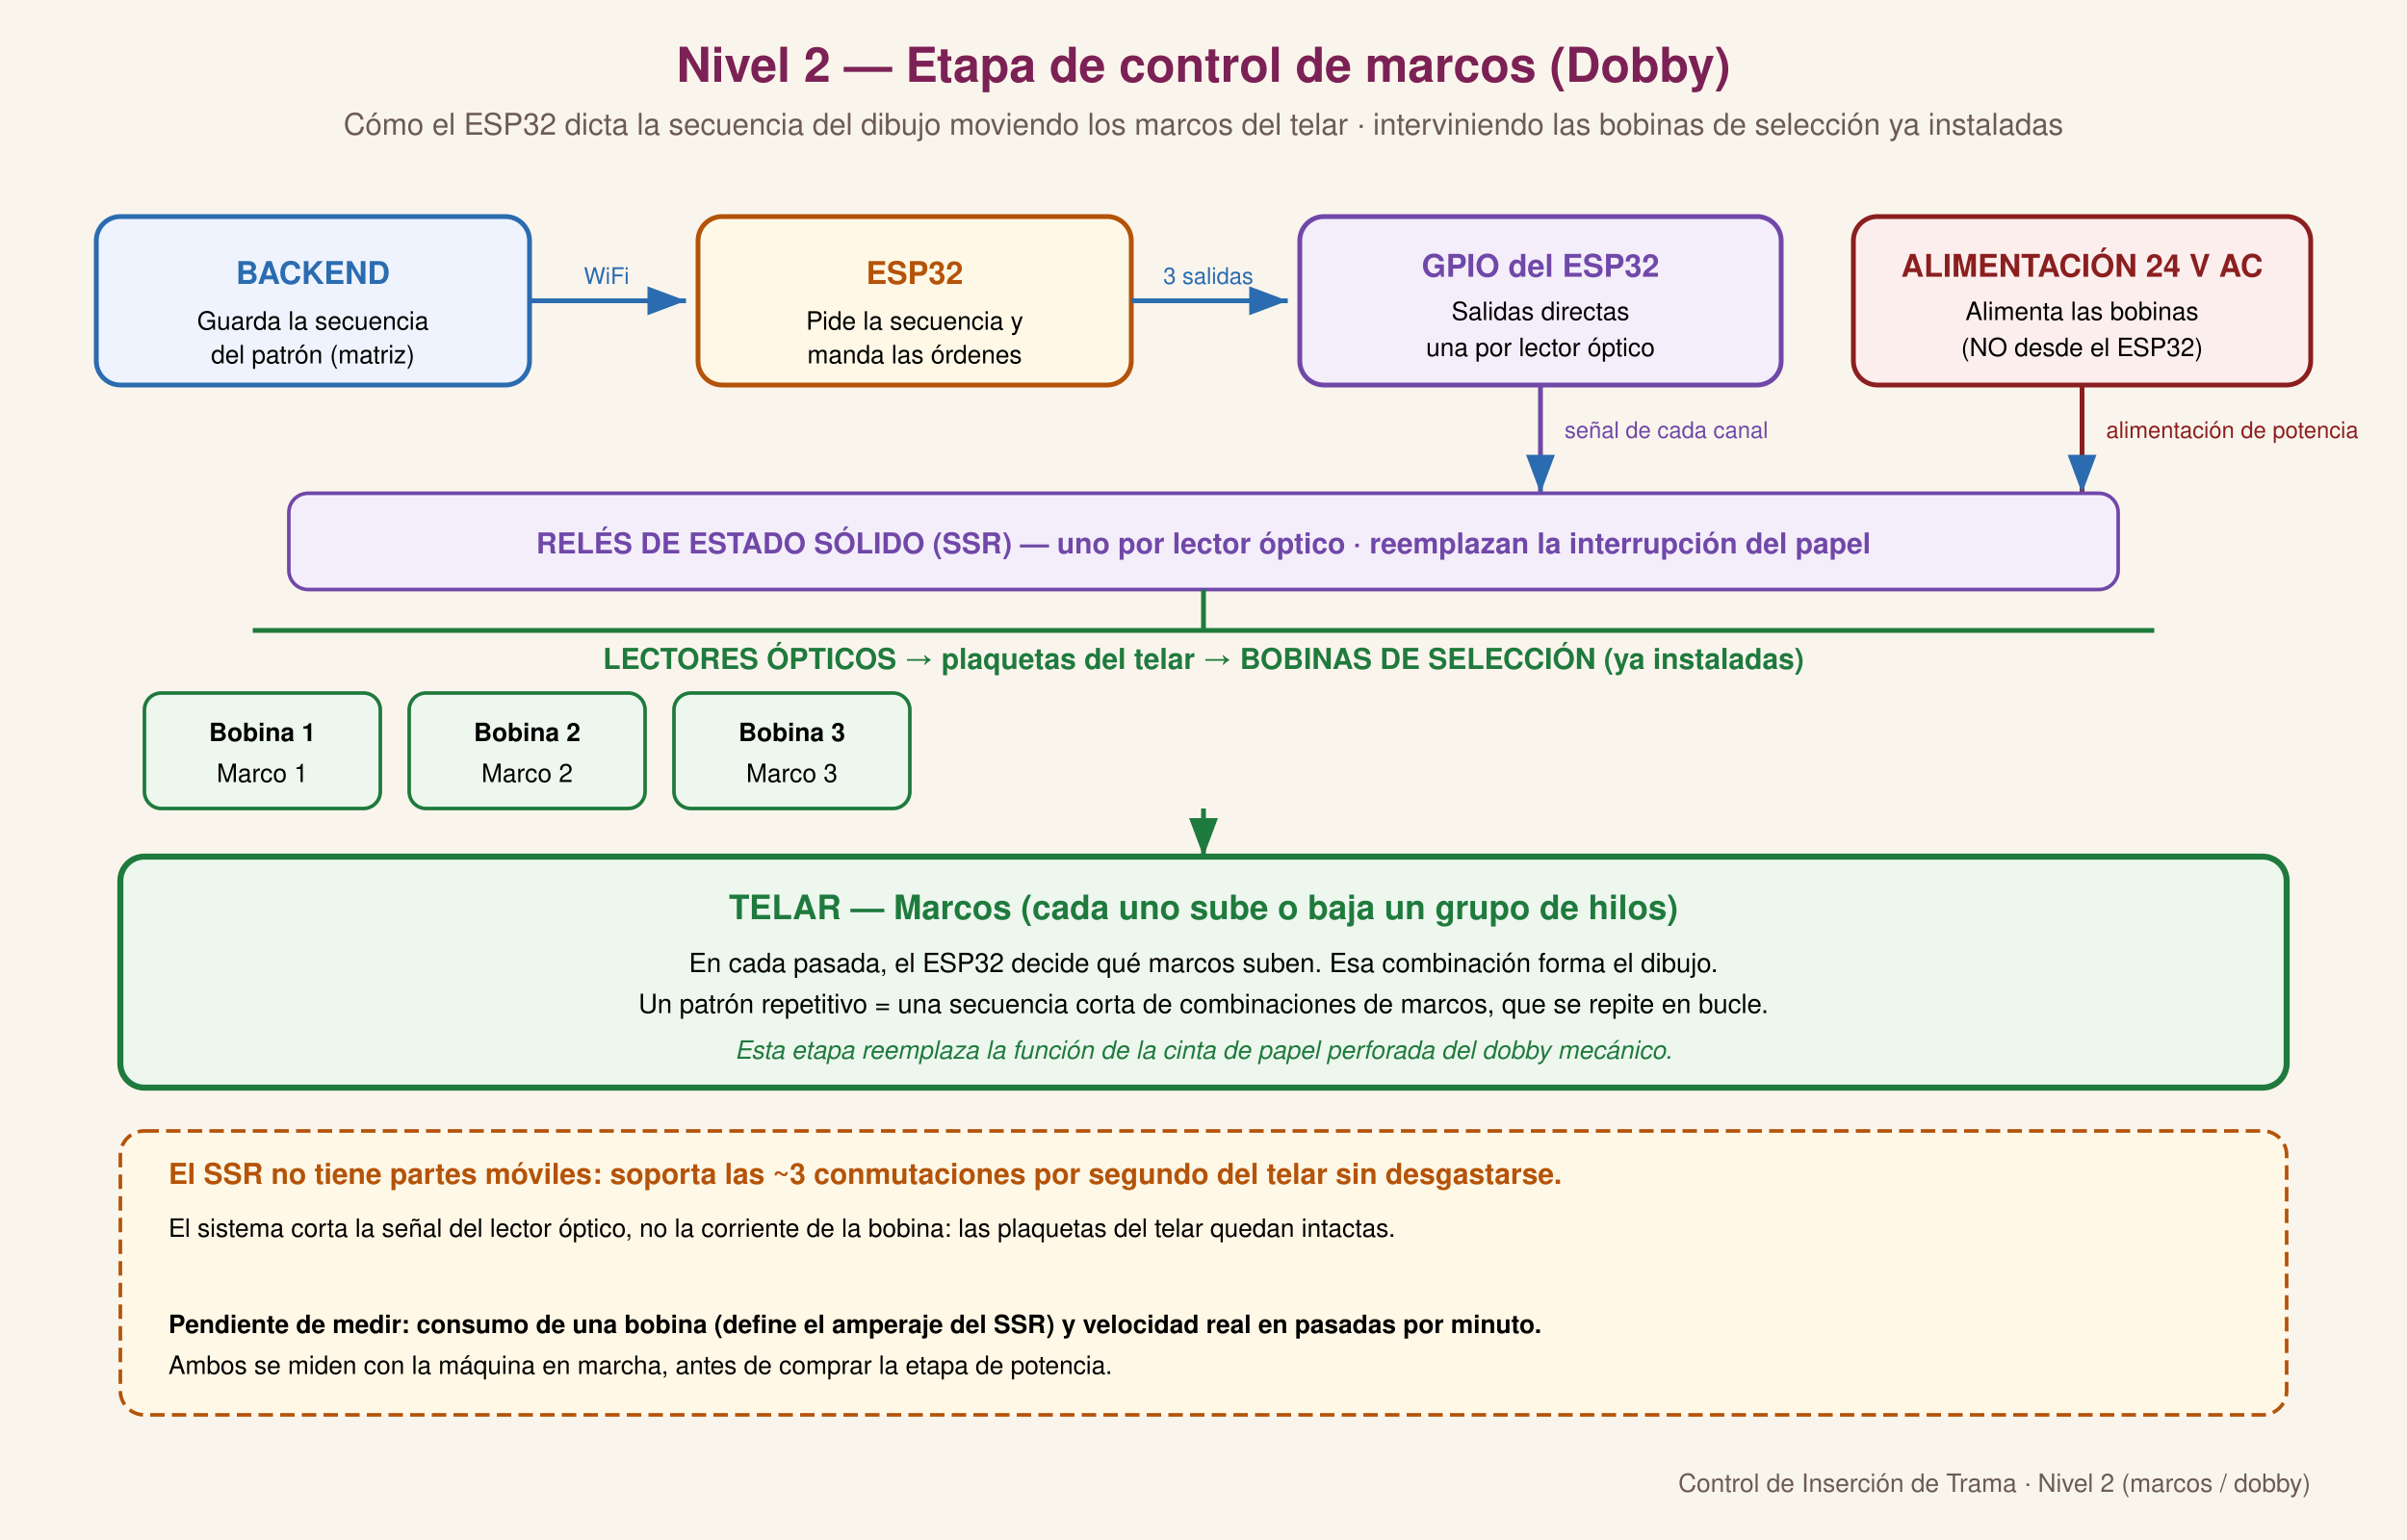
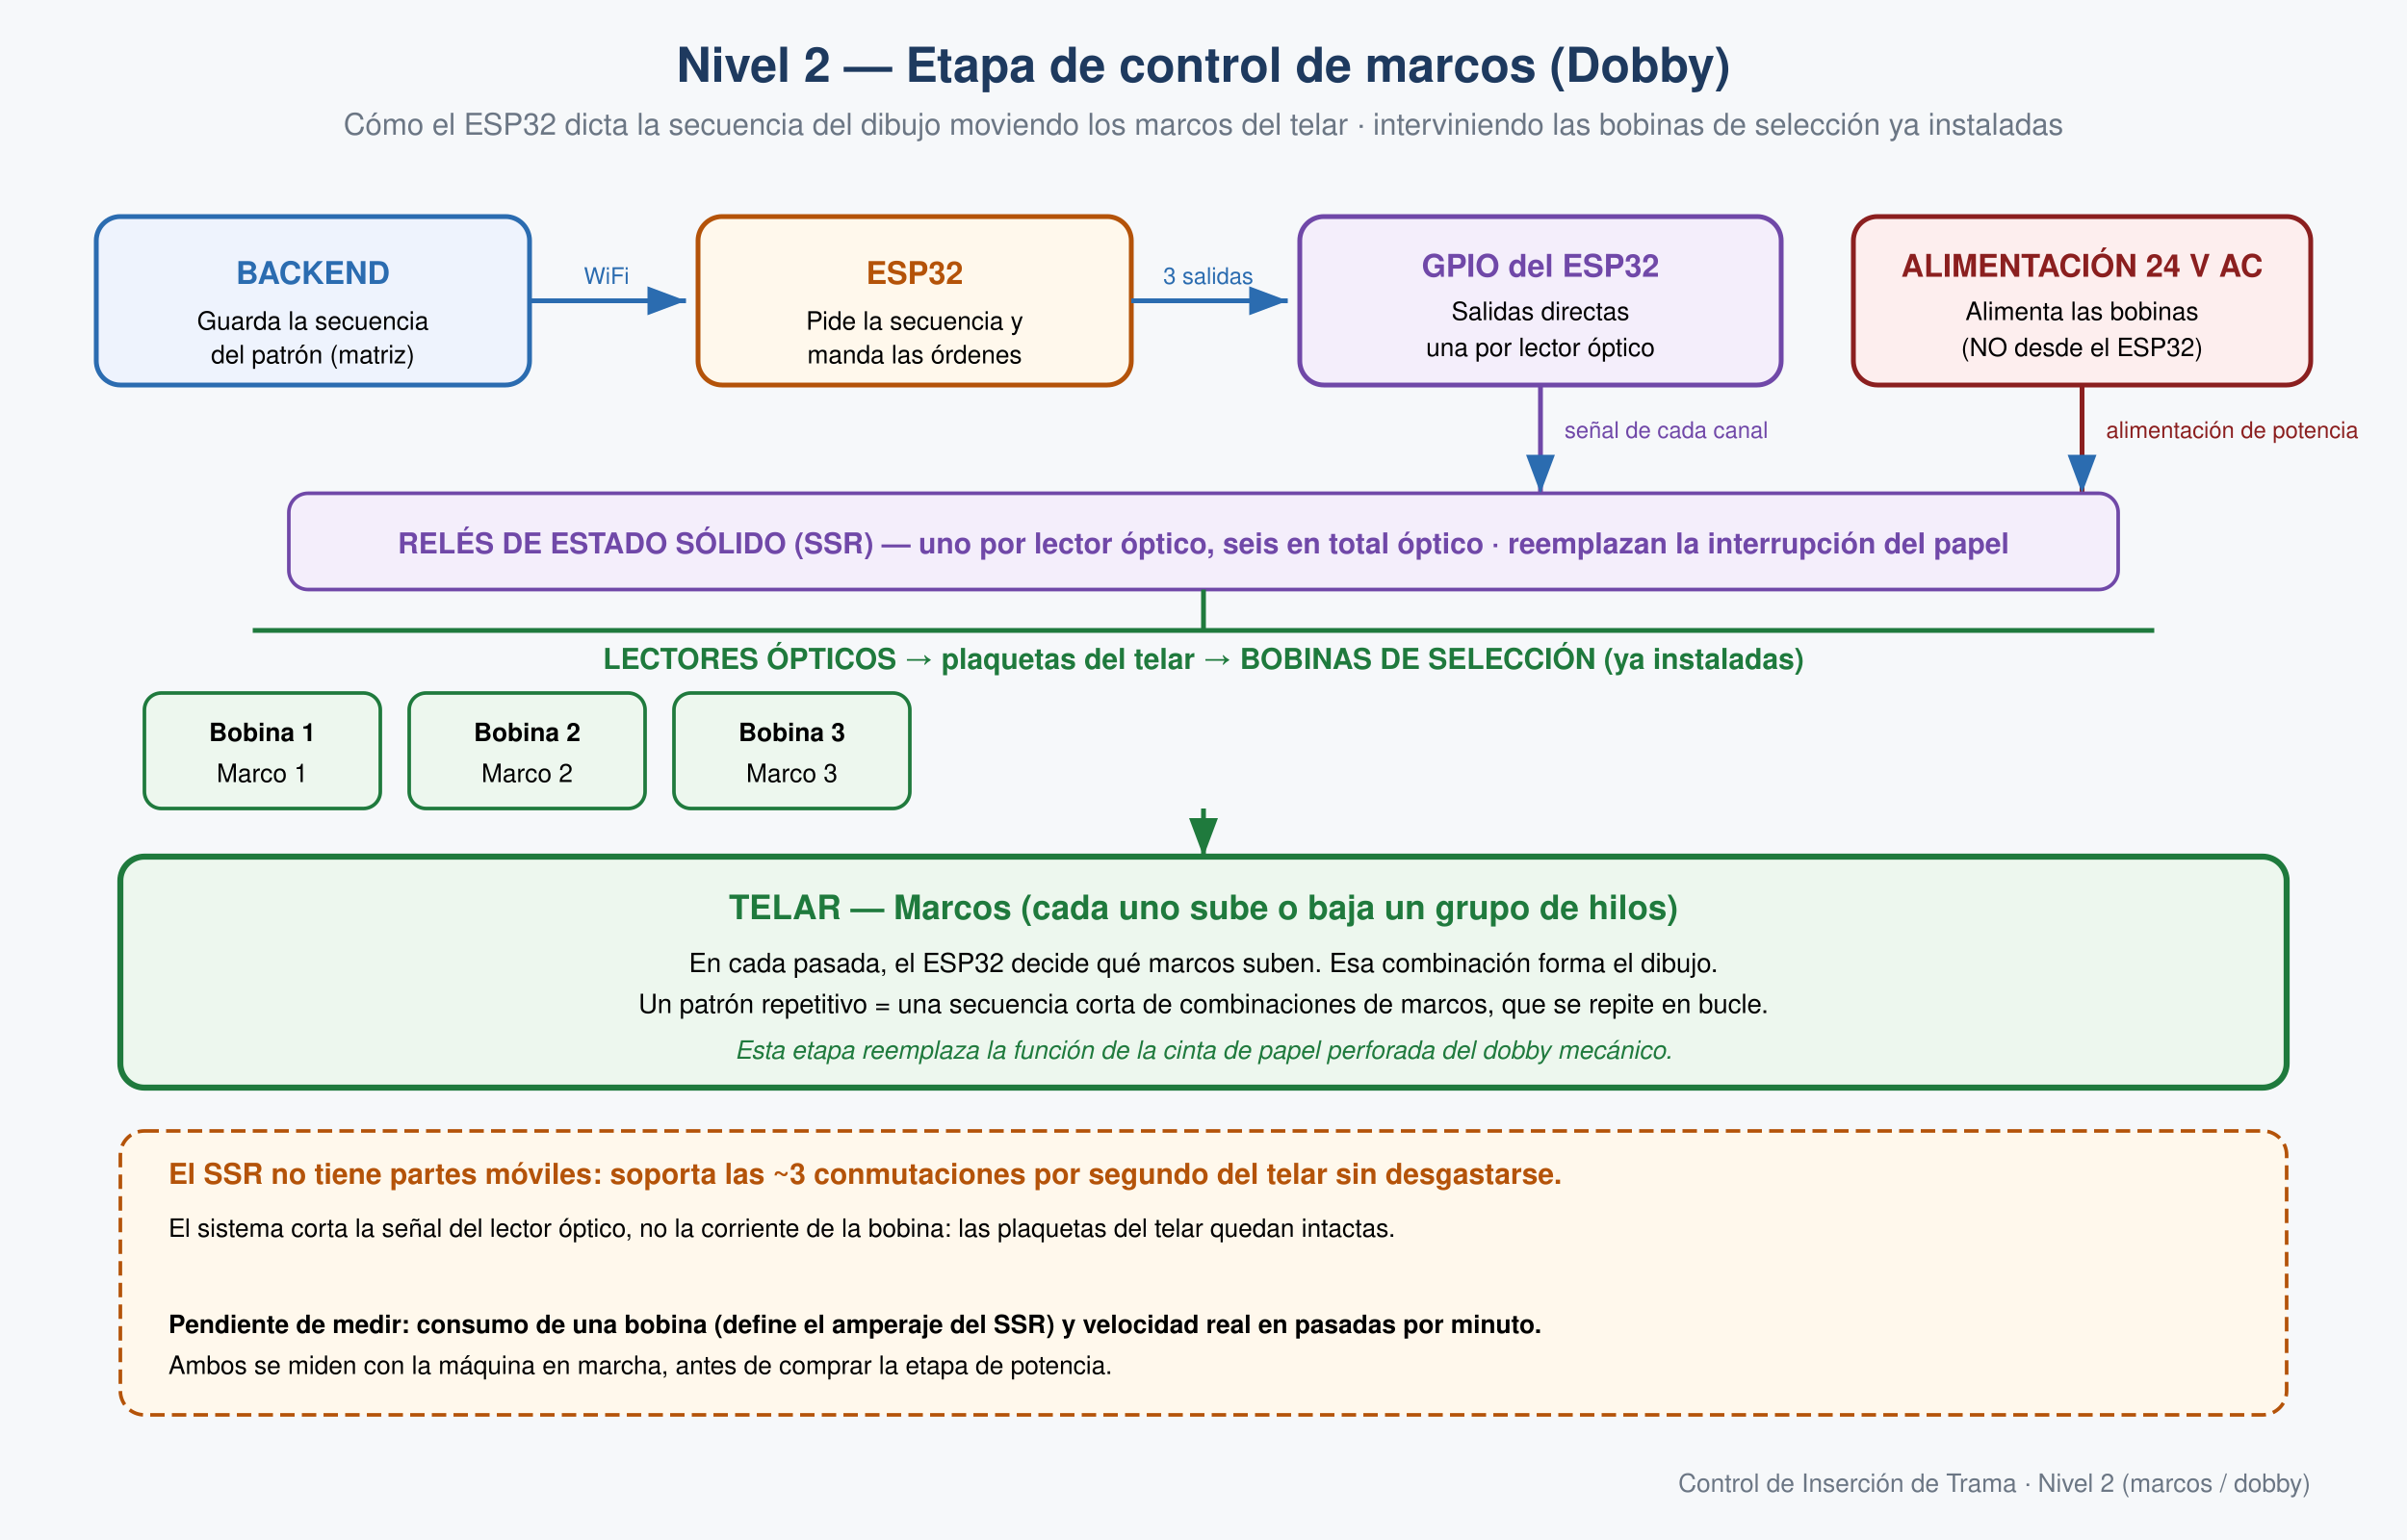
<svg xmlns="http://www.w3.org/2000/svg" viewBox="0 0 1000 640" font-family="Helvetica, Arial, sans-serif">
  <defs>
    <marker id="fl" markerWidth="10" markerHeight="10" refX="8" refY="3" orient="auto">
      <path d="M0,0 L8,3 L0,6 Z" fill="#2B6CB0" />
    </marker>
    <marker id="flg" markerWidth="10" markerHeight="10" refX="8" refY="3" orient="auto">
      <path d="M0,0 L8,3 L0,6 Z" fill="#1f7a3d" />
    </marker>
  </defs>
-   <rect width="1000" height="640" fill="#faf5ec" />
-   <text x="500" y="34" text-anchor="middle" font-size="20" font-weight="bold" fill="#7c2155">Nivel 2 — Etapa de control de marcos (Dobby)</text>
-   <text x="500" y="56" text-anchor="middle" font-size="12.5" fill="#6b5b53">Cómo el ESP32 dicta la secuencia del dibujo moviendo los marcos del telar · interviniendo las bobinas de selección ya instaladas</text>
+   <rect width="1000" height="640" fill="#f6f8fa" />
+   <text x="500" y="34" text-anchor="middle" font-size="20" font-weight="bold" fill="#1e3a5f">Nivel 2 — Etapa de control de marcos (Dobby)</text>
+   <text x="500" y="56" text-anchor="middle" font-size="12.5" fill="#6b7684">Cómo el ESP32 dicta la secuencia del dibujo moviendo los marcos del telar · interviniendo las bobinas de selección ya instaladas</text>
  <rect x="40" y="90" width="180" height="70" rx="10" fill="#eef3fd" stroke="#2B6CB0" stroke-width="2" />
  <text x="130" y="118" text-anchor="middle" font-size="13" font-weight="bold" fill="#2B6CB0">BACKEND</text>
  <text x="130" y="137" text-anchor="middle" font-size="10.5">Guarda la secuencia</text>
  <text x="130" y="151" text-anchor="middle" font-size="10.5">del patrón (matriz)</text>
  <line x1="220" y1="125" x2="285" y2="125" stroke="#2B6CB0" stroke-width="2" marker-end="url(#fl)" />
  <text x="252" y="118" text-anchor="middle" font-size="9.5" fill="#2B6CB0">WiFi</text>
-   <rect x="290" y="90" width="180" height="70" rx="10" fill="#fff8e6" stroke="#b45309" stroke-width="2" />
+   <rect x="290" y="90" width="180" height="70" rx="10" fill="#fff8ec" stroke="#b45309" stroke-width="2" />
  <text x="380" y="118" text-anchor="middle" font-size="13" font-weight="bold" fill="#b45309">ESP32</text>
  <text x="380" y="137" text-anchor="middle" font-size="10.5">Pide la secuencia y</text>
  <text x="380" y="151" text-anchor="middle" font-size="10.5">manda las órdenes</text>
  <line x1="470" y1="125" x2="535" y2="125" stroke="#2B6CB0" stroke-width="2" marker-end="url(#fl)" />
  <text x="502" y="118" text-anchor="middle" font-size="9.5" fill="#2B6CB0">3 salidas</text>
  <rect x="540" y="90" width="200" height="70" rx="10" fill="#f4eefb" stroke="#7048a8" stroke-width="2" />
  <text x="640" y="115" text-anchor="middle" font-size="13" font-weight="bold" fill="#7048a8">GPIO del ESP32</text>
  <text x="640" y="133" text-anchor="middle" font-size="10.5">Salidas directas</text>
  <text x="640" y="148" text-anchor="middle" font-size="10.5">una por lector óptico</text>
  <rect x="770" y="90" width="190" height="70" rx="10" fill="#fdeeee" stroke="#8b1f1f" stroke-width="2" />
  <text x="865" y="115" text-anchor="middle" font-size="13" font-weight="bold" fill="#8b1f1f">ALIMENTACIÓN 24 V AC</text>
  <text x="865" y="133" text-anchor="middle" font-size="10.5">Alimenta las bobinas</text>
  <text x="865" y="148" text-anchor="middle" font-size="10.5">(NO desde el ESP32)</text>
  <line x1="865" y1="160" x2="865" y2="205" stroke="#8b1f1f" stroke-width="2" marker-end="url(#fl)" />
  <text x="875" y="182" font-size="9.5" fill="#8b1f1f">alimentación de potencia</text>
  <rect x="120" y="205" width="760" height="40" rx="8" fill="#f4eefb" stroke="#7048a8" stroke-width="1.5" />
-   <text x="500" y="230" text-anchor="middle" font-size="12" font-weight="bold" fill="#7048a8">RELÉS DE ESTADO SÓLIDO (SSR) — uno por lector óptico · reemplazan la interrupción del papel</text>
+   <text x="500" y="230" text-anchor="middle" font-size="12" font-weight="bold" fill="#7048a8">RELÉS DE ESTADO SÓLIDO (SSR) — uno por lector óptico, seis en total óptico · reemplazan la interrupción del papel</text>
  <line x1="640" y1="160" x2="640" y2="205" stroke="#7048a8" stroke-width="2" marker-end="url(#fl)" />
  <text x="650" y="182" font-size="9.5" fill="#7048a8">señal de cada canal</text>
  <line x1="500" y1="245" x2="500" y2="262" stroke="#1f7a3d" stroke-width="2" />
  <line x1="105" y1="262" x2="895" y2="262" stroke="#1f7a3d" stroke-width="2" />
  <text x="500" y="278" text-anchor="middle" font-size="12" font-weight="bold" fill="#1f7a3d">LECTORES ÓPTICOS → plaquetas del telar → BOBINAS DE SELECCIÓN (ya instaladas)</text>
  <g font-size="10.5">
    <rect x="60" y="288" width="98" height="48" rx="7" fill="#edf7ee" stroke="#1f7a3d" stroke-width="1.5" />
    <text x="109" y="308" text-anchor="middle" font-weight="bold">Bobina 1</text>
    <text x="109" y="325" text-anchor="middle">Marco 1</text>
    <rect x="170" y="288" width="98" height="48" rx="7" fill="#edf7ee" stroke="#1f7a3d" stroke-width="1.5" />
    <text x="219" y="308" text-anchor="middle" font-weight="bold">Bobina 2</text>
    <text x="219" y="325" text-anchor="middle">Marco 2</text>
    <rect x="280" y="288" width="98" height="48" rx="7" fill="#edf7ee" stroke="#1f7a3d" stroke-width="1.5" />
    <text x="329" y="308" text-anchor="middle" font-weight="bold">Bobina 3</text>
    <text x="329" y="325" text-anchor="middle">Marco 3</text>
  </g>
  <line x1="500" y1="336" x2="500" y2="356" stroke="#1f7a3d" stroke-width="2" marker-end="url(#flg)" />
  <rect x="50" y="356" width="900" height="96" rx="10" fill="#edf7ee" stroke="#1f7a3d" stroke-width="2.5" />
  <text x="500" y="382" text-anchor="middle" font-size="14" font-weight="bold" fill="#1f7a3d">TELAR — Marcos (cada uno sube o baja un grupo de hilos)</text>
  <text x="500" y="404" text-anchor="middle" font-size="11">En cada pasada, el ESP32 decide qué marcos suben. Esa combinación forma el dibujo.</text>
  <text x="500" y="421" text-anchor="middle" font-size="11">Un patrón repetitivo = una secuencia corta de combinaciones de marcos, que se repite en bucle.</text>
  <text x="500" y="440" text-anchor="middle" font-size="10.5" font-style="italic" fill="#1f7a3d">Esta etapa reemplaza la función de la cinta de papel perforada del dobby mecánico.</text>
-   <rect x="50" y="470" width="900" height="118" rx="10" fill="#fff8e6" stroke="#b45309" stroke-width="1.5" stroke-dasharray="6 3" />
+   <rect x="50" y="470" width="900" height="118" rx="10" fill="#fff8ec" stroke="#b45309" stroke-width="1.5" stroke-dasharray="6 3" />
  <text x="70" y="492" font-size="12" font-weight="bold" fill="#b45309">El SSR no tiene partes móviles: soporta las ~3 conmutaciones por segundo del telar sin desgastarse.</text>
  <text x="70" y="514" font-size="10.5">El sistema corta la señal del lector óptico, no la corriente de la bobina: las plaquetas del telar quedan intactas.</text>
  <text x="70" y="554" font-size="10.5" font-weight="bold">Pendiente de medir: consumo de una bobina (define el amperaje del SSR) y velocidad real en pasadas por minuto.</text>
  <text x="70" y="571" font-size="10.5">Ambos se miden con la máquina en marcha, antes de comprar la etapa de potencia.</text>
-   <text x="960" y="620" text-anchor="end" font-size="10.5" fill="#6b5b53">Control de Inserción de Trama · Nivel 2 (marcos / dobby)</text>
+   <text x="960" y="620" text-anchor="end" font-size="10.5" fill="#6b7684">Control de Inserción de Trama · Nivel 2 (marcos / dobby)</text>
</svg>
